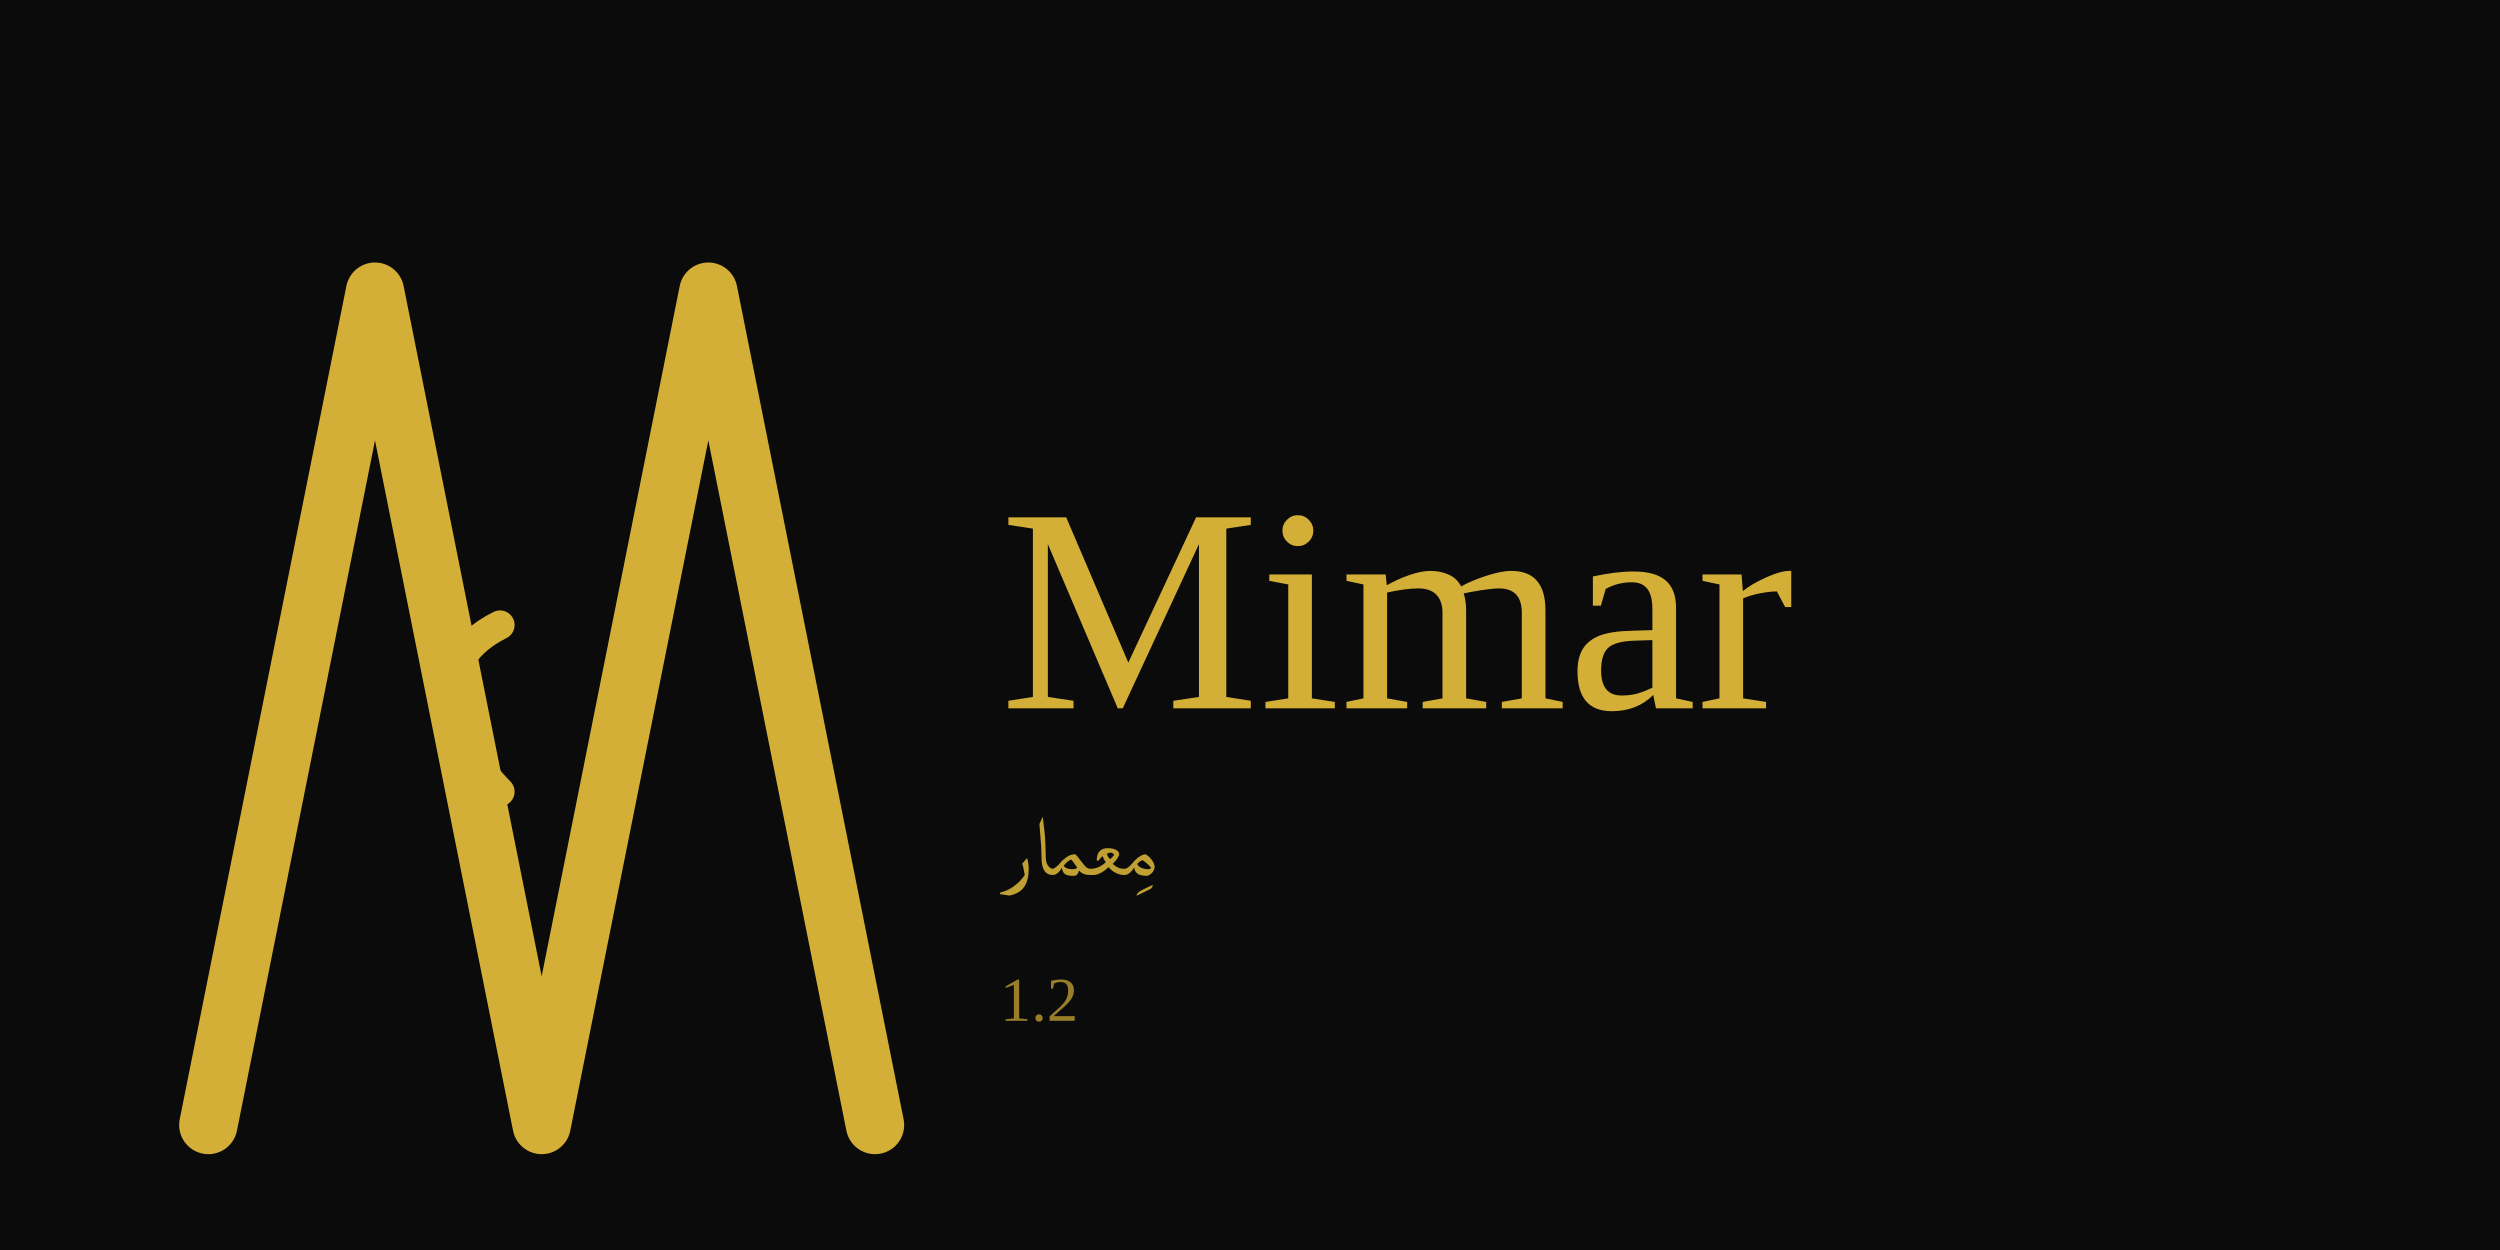
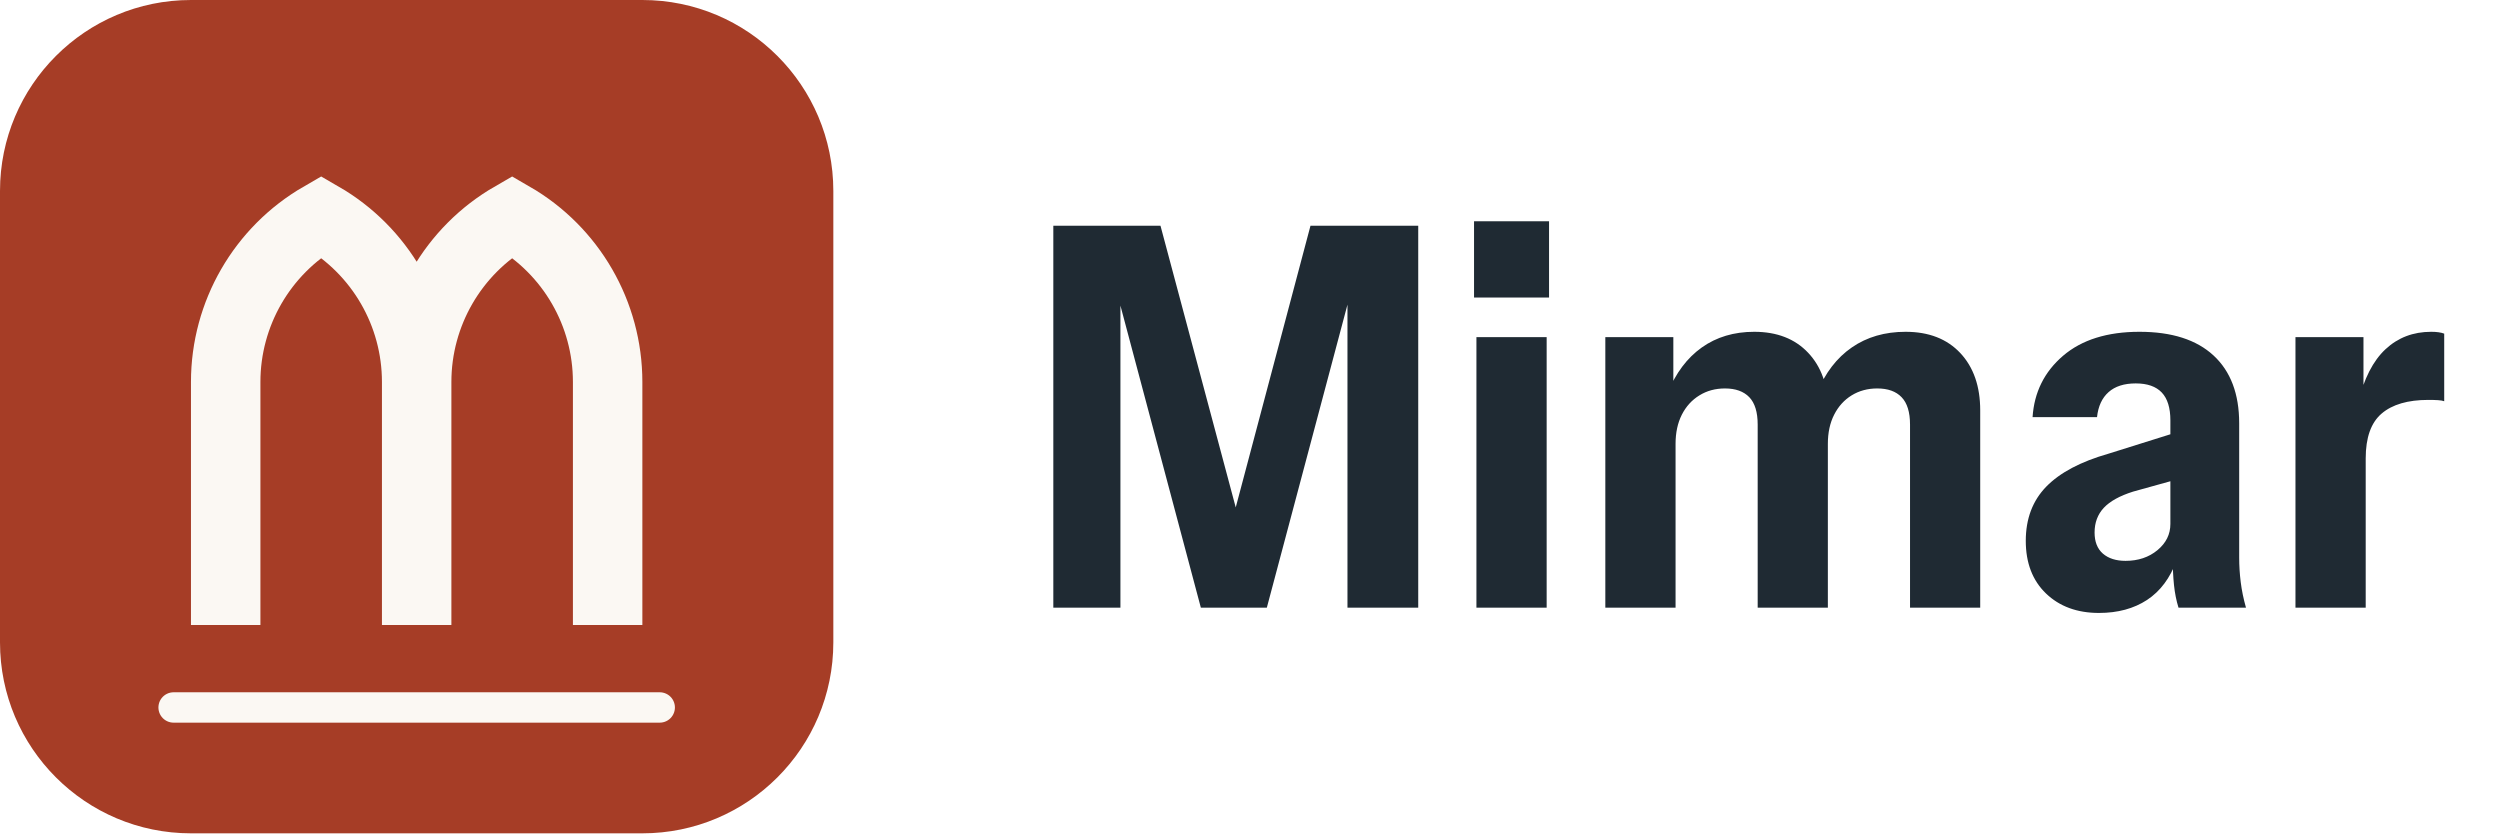
- <svg xmlns="http://www.w3.org/2000/svg" width="1200" height="600" viewBox="0 0 1200 600">
-   <rect width="100%" height="100%" fill="#0b0b0b" />
-   <g transform="translate(60,60)">
-     <path d="M40 480 L120 80 L200 480 L280 80 L360 480" fill="none" stroke="#D4AF37" stroke-width="28" stroke-linejoin="round" stroke-linecap="round" />
-     <path d="M180 320 C160 300 140 260 180 240" fill="none" stroke="#D4AF37" stroke-width="14" stroke-linecap="round" />
-     <text x="420" y="280" font-family="Times New Roman, serif" font-size="140" fill="#D4AF37">Mimar</text>
-     <text x="420" y="360" font-family="Times New Roman, serif" font-size="40" fill="#D4AF37" opacity="0.9">مِعمار</text>
-     <text x="420" y="430" font-family="Times New Roman, serif" font-size="30" fill="#D4AF37" opacity="0.7">1.2</text>
+ <svg xmlns="http://www.w3.org/2000/svg" width="288" height="96" viewBox="0 0 288 96" role="img" aria-label="Mimar">
+   <rect width="96" height="96" rx="22" fill="#A63D26" />
+   <g transform="translate(0 -2)" fill="none" stroke="#FBF8F3">
+     <path d="M26 74V46A22 22 0 0 1 37 26.95A22 22 0 0 1 48 46A22 22 0 0 1 59 26.95A22 22 0 0 1 70 46V74M48 46V74" stroke-width="8" stroke-miterlimit="10" />
+     <path d="M20 83.5H76" stroke-width="3.5" stroke-linecap="round" />
  </g>
+   <path transform="translate(118 70) scale(0.06111)" fill="#1F2A33" d="M54.7 0V-720H256.7L439.7 -35H357.7L539.5 -720H742.6V0H609.2V-649.5L629.9 -649L457.2 0H332.8L160.8 -646L181.2 -646.5V0Z M852.3 0V-510H984.7V0ZM847.8 -584.6V-728.3H989.2V-584.6Z M1095.3 0V-510H1223.5V-402H1227.7V0ZM1382.5 0V-345.1Q1382.5 -380.2 1366.7 -396.7Q1350.8 -413.2 1320.8 -413.2Q1293.7 -413.2 1272.6 -400.1Q1251.4 -387.1 1239.5 -363.7Q1227.7 -340.3 1227.7 -308.8L1212.9 -404.8Q1235.5 -460.8 1277.1 -490.4Q1318.7 -520 1376 -520Q1440.3 -520 1477.6 -480.5Q1514.8 -441.1 1514.8 -376.1V0ZM1669.7 0V-345.1Q1669.7 -380.2 1653.8 -396.7Q1638 -413.2 1607.9 -413.2Q1580.9 -413.2 1559.7 -400.2Q1538.6 -387.2 1526.7 -363.8Q1514.8 -340.5 1514.8 -308.8L1494.5 -405.2Q1517.4 -461.2 1560.1 -490.6Q1602.7 -520 1661.3 -520Q1726.9 -520 1764.5 -479.9Q1802 -439.8 1802 -371.9V0Z M2175.8 0Q2169.7 -19.6 2167.3 -42.6Q2164.9 -65.6 2164.9 -94.2H2160.5V-353Q2160.5 -388.3 2144.3 -405.5Q2128 -422.7 2095.2 -422.7Q2062.4 -422.7 2044 -406.3Q2025.5 -389.9 2022.2 -359.1H1900.7Q1905.3 -429.5 1958.2 -474.8Q2011.1 -520 2102.2 -520Q2193.6 -520 2241.9 -475.3Q2290.2 -430.6 2290.2 -347.5V-94.2Q2290.2 -71.4 2293.1 -48.1Q2296 -24.7 2303 0ZM2025.9 10Q1964.2 10 1926 -26.7Q1887.9 -63.4 1887.9 -125.9Q1887.9 -188.4 1926.5 -228.1Q1965.1 -267.7 2043.8 -290.2L2187.3 -335.2V-245.7L2090.1 -218.7Q2052.5 -206.8 2035 -188.2Q2017.6 -169.5 2017.6 -141.6Q2017.6 -115.5 2033.3 -101.8Q2049.1 -88.2 2076 -88.2Q2111.8 -88.2 2136.2 -108.4Q2160.5 -128.6 2160.5 -157.7L2172.2 -88.9Q2153.9 -39.1 2116.5 -14.5Q2079.1 10 2025.9 10Z M2396.3 0V-510H2524.5V-387.8H2528.7V0ZM2528.7 -281.3 2514.2 -385.7Q2530.8 -454.4 2566.1 -487.2Q2601.3 -520 2652.2 -520Q2667.7 -520 2676.7 -516.5V-389.1Q2672.7 -390.6 2665.3 -391.1Q2657.8 -391.6 2646.7 -391.6Q2588.9 -391.6 2558.8 -365.9Q2528.7 -340.3 2528.7 -281.3Z" />
</svg>
